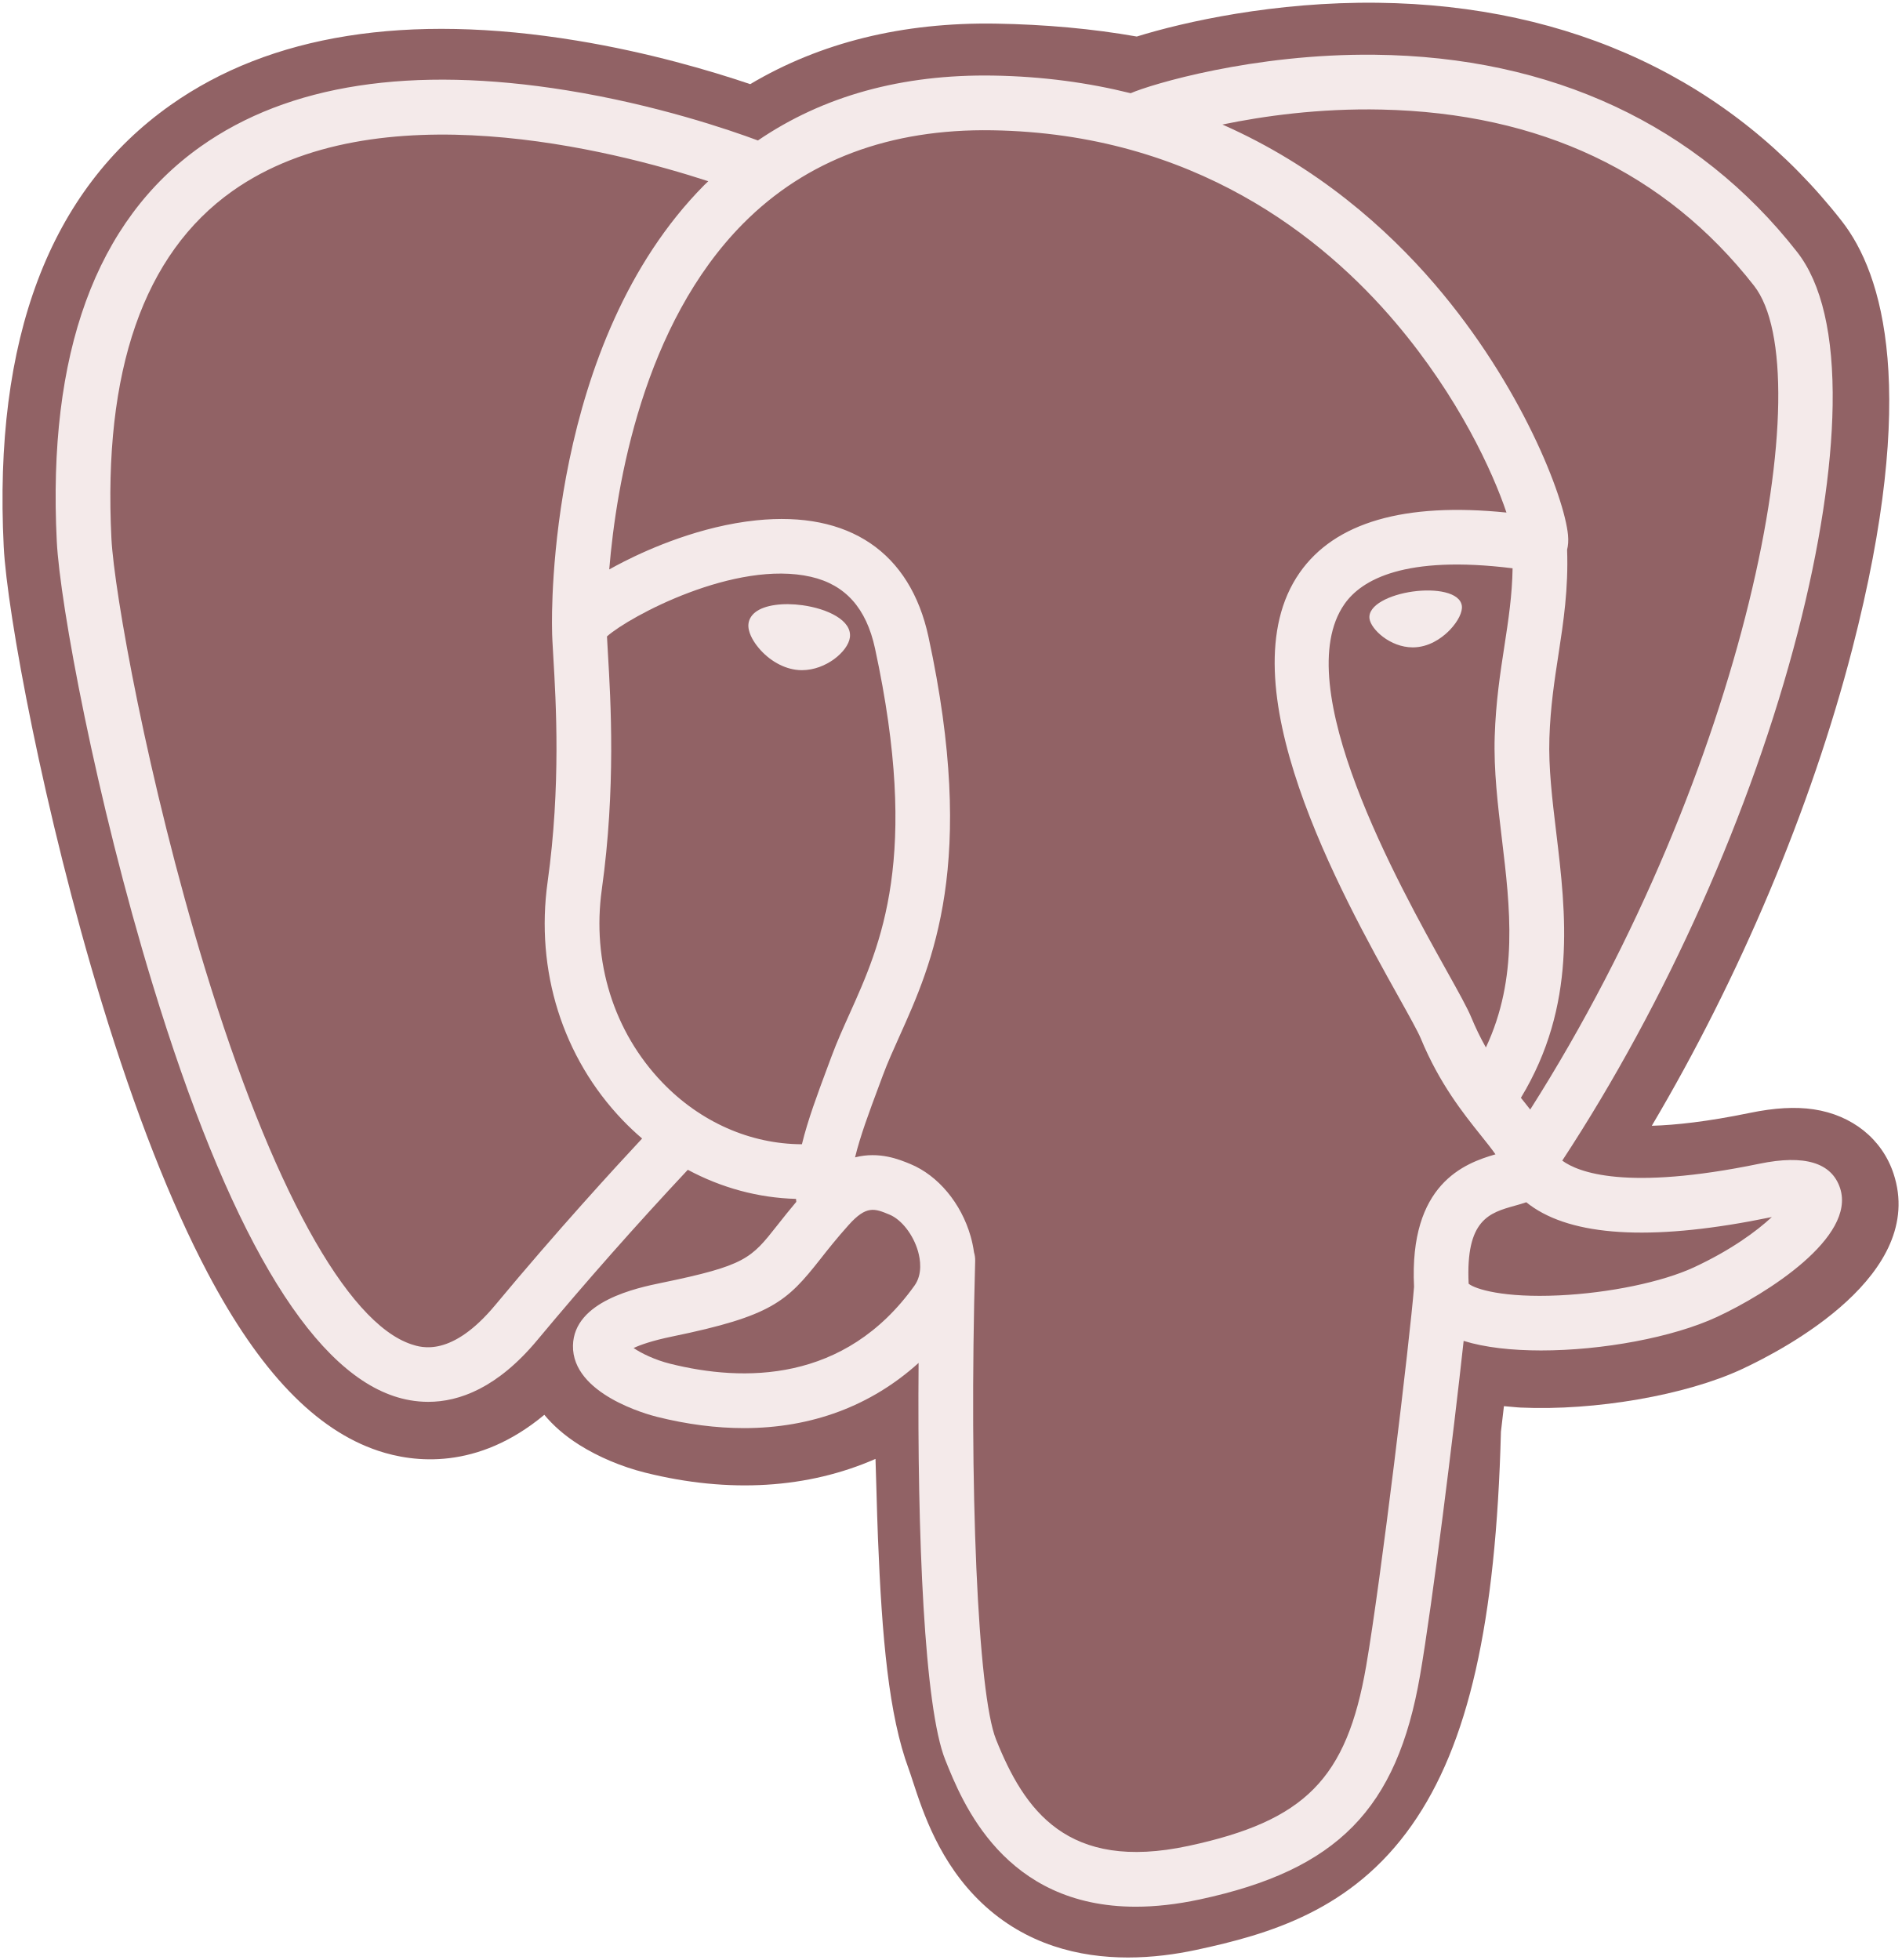
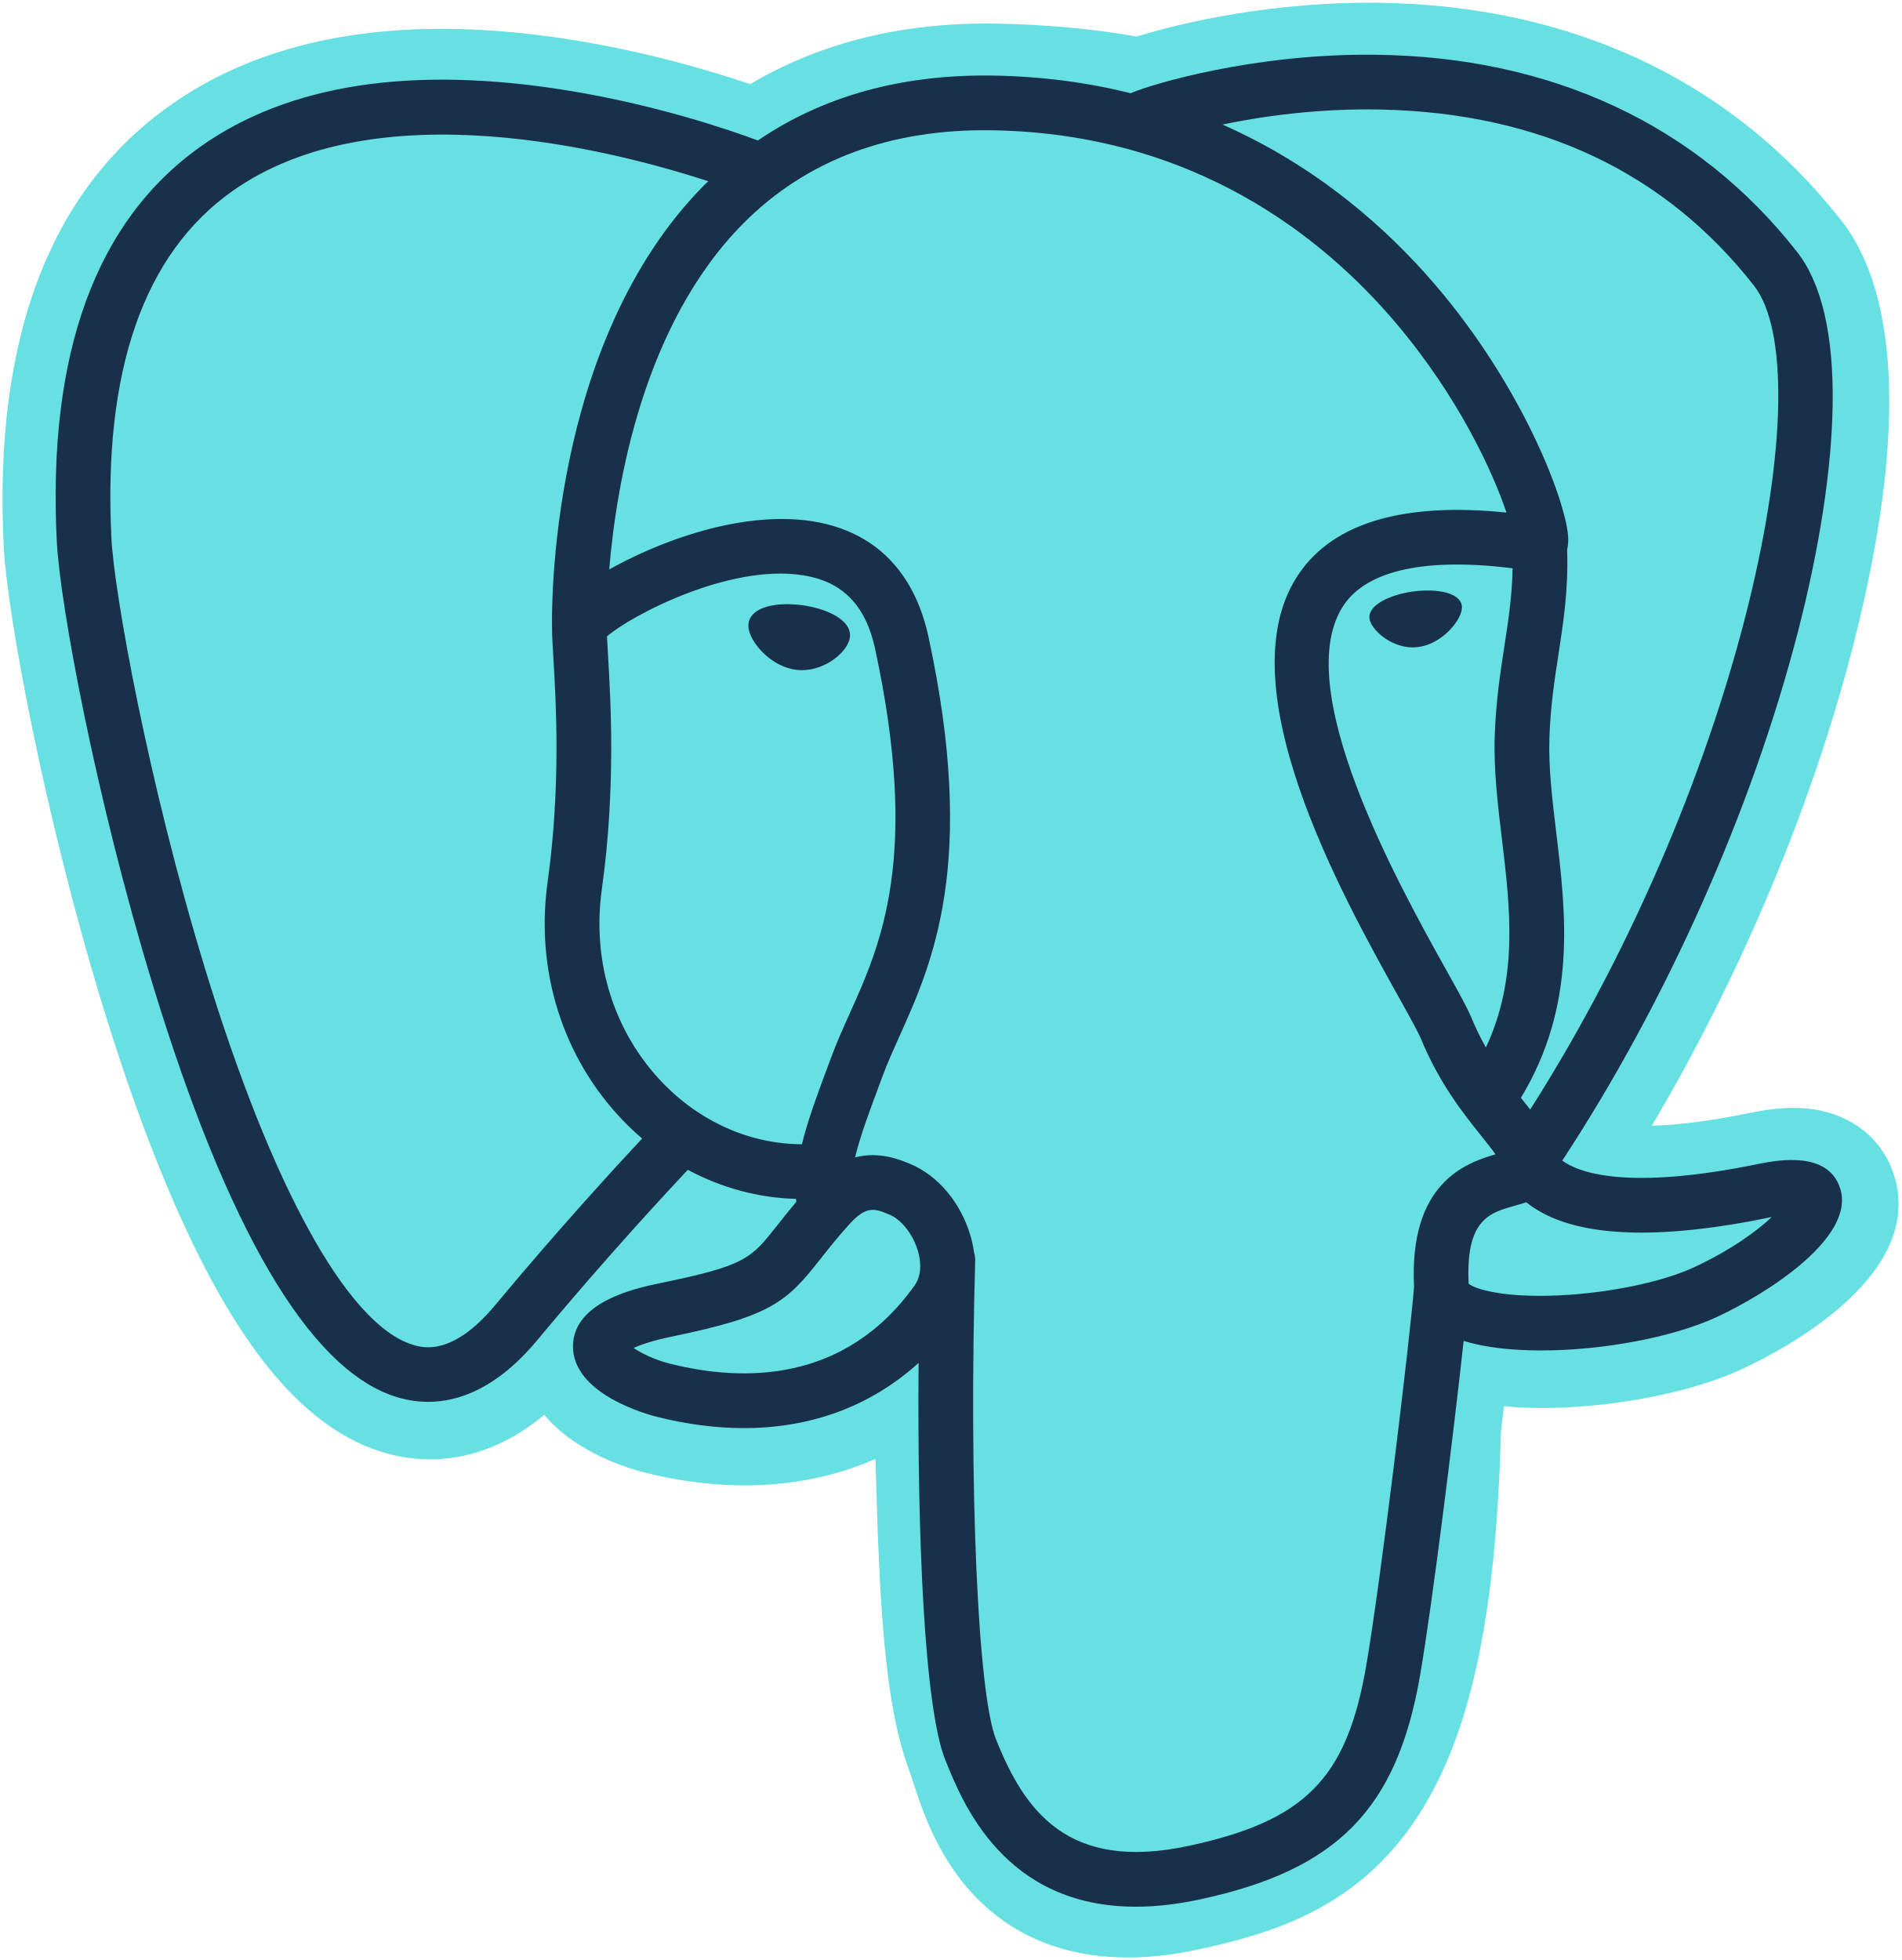
<svg xmlns="http://www.w3.org/2000/svg" width="0.97em" height="1em" viewBox="0 0 256 264">
-   <path fill="#916265" d="M255.008 158.086c-1.535-4.649-5.556-7.887-10.756-8.664c-2.452-.366-5.26-.21-8.583.475c-5.792 1.195-10.089 1.65-13.225 1.738c11.837-19.985 21.462-42.775 27.003-64.228c8.96-34.689 4.172-50.492-1.423-57.64C233.217 10.847 211.614.683 185.552.372c-13.903-.17-26.108 2.575-32.475 4.549c-5.928-1.046-12.302-1.63-18.99-1.738c-12.537-.2-23.614 2.533-33.079 8.15c-5.24-1.772-13.65-4.27-23.362-5.864c-22.842-3.75-41.252-.828-54.718 8.685C6.622 25.672-.937 45.684.461 73.634c.444 8.874 5.408 35.874 13.224 61.48c4.492 14.718 9.282 26.94 14.237 36.33c7.027 13.315 14.546 21.156 22.987 23.972c4.731 1.576 13.327 2.68 22.368-4.85c1.146 1.388 2.675 2.767 4.704 4.048c2.577 1.625 5.728 2.953 8.875 3.74c11.341 2.835 21.964 2.126 31.027-1.848c.056 1.612.099 3.152.135 4.482c.06 2.157.12 4.272.199 6.25c.537 13.374 1.447 23.773 4.143 31.049c.148.4.347 1.01.557 1.657c1.345 4.118 3.594 11.012 9.316 16.411c5.925 5.593 13.092 7.308 19.656 7.308c3.292 0 6.433-.432 9.188-1.022c9.82-2.105 20.973-5.311 29.041-16.799c7.628-10.86 11.336-27.217 12.007-52.99c.087-.729.167-1.425.244-2.088l.16-1.362l1.797.158l.463.031c10.002.456 22.232-1.665 29.743-5.154c5.935-2.754 24.954-12.795 20.476-26.351" />
-   <path fill="#916265" d="M237.906 160.722c-29.74 6.135-31.785-3.934-31.785-3.934c31.4-46.593 44.527-105.736 33.2-120.211c-30.904-39.485-84.399-20.811-85.292-20.327l-.287.052c-5.876-1.22-12.451-1.946-19.842-2.067c-13.456-.22-23.664 3.528-31.41 9.402c0 0-95.43-39.314-90.991 49.444c.944 18.882 27.064 142.873 58.218 105.422c11.387-13.695 22.39-25.274 22.39-25.274c5.464 3.63 12.006 5.482 18.864 4.817l.533-.452c-.166 1.7-.09 3.363.213 5.332c-8.026 8.967-5.667 10.541-21.711 13.844c-16.235 3.346-6.698 9.302-.471 10.86c7.549 1.887 25.013 4.561 36.813-11.958l-.47 1.885c3.144 2.519 5.352 16.383 4.982 28.952c-.37 12.568-.617 21.197 1.86 27.937c2.479 6.74 4.948 21.905 26.04 17.386c17.623-3.777 26.756-13.564 28.027-29.89c.901-11.606 2.942-9.89 3.07-20.267l1.637-4.912c1.887-15.733.3-20.809 11.157-18.448l2.64.232c7.99.363 18.45-1.286 24.589-4.139c13.218-6.134 21.058-16.377 8.024-13.686h.002" />
-   <path fill="#f4eaea" d="M108.076 81.525c-2.68-.373-5.107-.028-6.335.902c-.69.523-.904 1.129-.962 1.546c-.154 1.105.62 2.327 1.096 2.957c1.346 1.784 3.312 3.01 5.258 3.28c.282.04.563.058.842.058c3.245 0 6.196-2.527 6.456-4.392c.325-2.336-3.066-3.893-6.355-4.35m88.784.073c-.256-1.831-3.514-2.353-6.606-1.923c-3.088.43-6.082 1.824-5.832 3.659c.2 1.427 2.777 3.863 5.827 3.863c.258 0 .518-.017.78-.054c2.036-.282 3.53-1.575 4.24-2.32c1.08-1.136 1.706-2.402 1.591-3.225" />
-   <path fill="#f4eaea" d="M247.802 160.025c-1.134-3.429-4.784-4.532-10.848-3.28c-18.005 3.716-24.453 1.142-26.57-.417c13.995-21.32 25.508-47.092 31.719-71.137c2.942-11.39 4.567-21.968 4.7-30.59c.147-9.463-1.465-16.417-4.789-20.665c-13.402-17.125-33.072-26.311-56.882-26.563c-16.369-.184-30.199 4.005-32.88 5.183c-5.646-1.404-11.801-2.266-18.502-2.376c-12.288-.199-22.91 2.743-31.704 8.74c-3.82-1.422-13.692-4.811-25.765-6.756c-20.872-3.36-37.458-.814-49.294 7.571c-14.123 10.006-20.643 27.892-19.38 53.16c.425 8.501 5.269 34.653 12.913 59.698c10.062 32.964 21 51.625 32.508 55.464c1.347.449 2.9.763 4.613.763c4.198 0 9.345-1.892 14.7-8.33a529.832 529.832 0 0 1 20.261-22.926c4.524 2.428 9.494 3.784 14.577 3.92c.01.133.023.266.035.398a117.66 117.66 0 0 0-2.57 3.175c-3.522 4.471-4.255 5.402-15.592 7.736c-3.225.666-11.79 2.431-11.916 8.435c-.136 6.56 10.125 9.315 11.294 9.607c4.074 1.02 7.999 1.523 11.742 1.523c9.103 0 17.114-2.992 23.516-8.781c-.197 23.386.778 46.43 3.586 53.451c2.3 5.748 7.918 19.795 25.664 19.794c2.604 0 5.47-.303 8.623-.979c18.521-3.97 26.564-12.156 29.675-30.203c1.665-9.645 4.522-32.676 5.866-45.03c2.836.885 6.487 1.29 10.434 1.289c8.232 0 17.731-1.749 23.688-4.514c6.692-3.108 18.768-10.734 16.578-17.36Zm-44.106-83.48c-.061 3.647-.563 6.958-1.095 10.414c-.573 3.717-1.165 7.56-1.314 12.225c-.147 4.54.42 9.26.968 13.825c1.108 9.22 2.245 18.712-2.156 28.078a36.508 36.508 0 0 1-1.95-4.009c-.547-1.326-1.735-3.456-3.38-6.404c-6.399-11.476-21.384-38.35-13.713-49.316c2.285-3.264 8.084-6.62 22.64-4.813Zm-17.644-61.787c21.334.471 38.21 8.452 50.158 23.72c9.164 11.711-.927 64.998-30.14 110.969a171.33 171.33 0 0 0-.886-1.117l-.37-.462c7.549-12.467 6.073-24.802 4.759-35.738c-.54-4.488-1.05-8.727-.92-12.709c.134-4.22.692-7.84 1.232-11.34c.663-4.313 1.338-8.776 1.152-14.037c.139-.552.195-1.204.122-1.978c-.475-5.045-6.235-20.144-17.975-33.81c-6.422-7.475-15.787-15.84-28.574-21.482c5.5-1.14 13.021-2.203 21.442-2.016ZM66.674 175.778c-5.9 7.094-9.974 5.734-11.314 5.288c-8.73-2.912-18.86-21.364-27.791-50.624c-7.728-25.318-12.244-50.777-12.602-57.916c-1.128-22.578 4.345-38.313 16.268-46.769c19.404-13.76 51.306-5.524 64.125-1.347c-.184.182-.376.352-.558.537c-21.036 21.244-20.537 57.54-20.485 59.759c-.002.856.07 2.068.168 3.735c.362 6.105 1.036 17.467-.764 30.334c-1.672 11.957 2.014 23.66 10.111 32.109a36.275 36.275 0 0 0 2.617 2.468c-3.604 3.86-11.437 12.396-19.775 22.426Zm22.479-29.993c-6.526-6.81-9.49-16.282-8.133-25.99c1.9-13.592 1.199-25.43.822-31.79c-.053-.89-.1-1.67-.127-2.285c3.073-2.725 17.314-10.355 27.47-8.028c4.634 1.061 7.458 4.217 8.632 9.645c6.076 28.103.804 39.816-3.432 49.229c-.873 1.939-1.698 3.772-2.402 5.668l-.546 1.466c-1.382 3.706-2.668 7.152-3.465 10.424c-6.938-.02-13.687-2.984-18.819-8.34Zm1.065 37.9c-2.026-.506-3.848-1.385-4.917-2.114c.893-.42 2.482-.992 5.238-1.56c13.337-2.745 15.397-4.683 19.895-10.394c1.031-1.31 2.2-2.794 3.819-4.602l.002-.002c2.411-2.7 3.514-2.242 5.514-1.412c1.621.67 3.2 2.702 3.84 4.938c.303 1.056.643 3.06-.47 4.62c-9.396 13.156-23.088 12.987-32.921 10.526Zm69.799 64.952c-16.316 3.496-22.093-4.829-25.9-14.346c-2.457-6.144-3.665-33.85-2.808-64.447c.011-.407-.047-.8-.159-1.17a15.444 15.444 0 0 0-.456-2.162c-1.274-4.452-4.379-8.176-8.104-9.72c-1.48-.613-4.196-1.738-7.46-.903c.696-2.868 1.903-6.107 3.212-9.614l.549-1.475c.618-1.663 1.394-3.386 2.214-5.21c4.433-9.848 10.504-23.337 3.915-53.81c-2.468-11.414-10.71-16.988-23.204-15.693c-7.49.775-14.343 3.797-17.761 5.53c-.735.372-1.407.732-2.035 1.082c.954-11.5 4.558-32.992 18.04-46.59c8.489-8.56 19.794-12.788 33.568-12.56c27.14.444 44.544 14.372 54.366 25.979c8.464 10.001 13.047 20.076 14.876 25.51c-13.755-1.399-23.11 1.316-27.852 8.096c-10.317 14.748 5.644 43.372 13.315 57.129c1.407 2.521 2.621 4.7 3.003 5.626c2.498 6.054 5.732 10.096 8.093 13.046c.724.904 1.426 1.781 1.96 2.547c-4.166 1.201-11.649 3.976-10.967 17.847c-.55 6.96-4.461 39.546-6.448 51.059c-2.623 15.21-8.22 20.875-23.957 24.25Zm68.104-77.936c-4.26 1.977-11.389 3.46-18.161 3.779c-7.48.35-11.288-.838-12.184-1.569c-.42-8.644 2.797-9.547 6.202-10.503c.535-.15 1.057-.297 1.561-.473c.313.255.656.508 1.032.756c6.012 3.968 16.735 4.396 31.874 1.271l.166-.033c-2.042 1.909-5.536 4.471-10.49 6.772Z" />
+   <path fill="#66e0e2" d="M255.008 158.086c-1.535-4.649-5.556-7.887-10.756-8.664c-2.452-.366-5.26-.21-8.583.475c-5.792 1.195-10.089 1.65-13.225 1.738c11.837-19.985 21.462-42.775 27.003-64.228c8.96-34.689 4.172-50.492-1.423-57.64C233.217 10.847 211.614.683 185.552.372c-13.903-.17-26.108 2.575-32.475 4.549c-5.928-1.046-12.302-1.63-18.99-1.738c-12.537-.2-23.614 2.533-33.079 8.15c-5.24-1.772-13.65-4.27-23.362-5.864c-22.842-3.75-41.252-.828-54.718 8.685C6.622 25.672-.937 45.684.461 73.634c.444 8.874 5.408 35.874 13.224 61.48c4.492 14.718 9.282 26.94 14.237 36.33c7.027 13.315 14.546 21.156 22.987 23.972c4.731 1.576 13.327 2.68 22.368-4.85c1.146 1.388 2.675 2.767 4.704 4.048c2.577 1.625 5.728 2.953 8.875 3.74c11.341 2.835 21.964 2.126 31.027-1.848c.056 1.612.099 3.152.135 4.482c.06 2.157.12 4.272.199 6.25c.537 13.374 1.447 23.773 4.143 31.049c.148.4.347 1.01.557 1.657c1.345 4.118 3.594 11.012 9.316 16.411c5.925 5.593 13.092 7.308 19.656 7.308c3.292 0 6.433-.432 9.188-1.022c9.82-2.105 20.973-5.311 29.041-16.799c7.628-10.86 11.336-27.217 12.007-52.99c.087-.729.167-1.425.244-2.088l.16-1.362l1.797.158l.463.031c10.002.456 22.232-1.665 29.743-5.154c5.935-2.754 24.954-12.795 20.476-26.351" />
+   <path fill="#66e0e2" d="M237.906 160.722c-29.74 6.135-31.785-3.934-31.785-3.934c31.4-46.593 44.527-105.736 33.2-120.211c-30.904-39.485-84.399-20.811-85.292-20.327l-.287.052c-5.876-1.22-12.451-1.946-19.842-2.067c-13.456-.22-23.664 3.528-31.41 9.402c0 0-95.43-39.314-90.991 49.444c.944 18.882 27.064 142.873 58.218 105.422c11.387-13.695 22.39-25.274 22.39-25.274c5.464 3.63 12.006 5.482 18.864 4.817l.533-.452c-.166 1.7-.09 3.363.213 5.332c-8.026 8.967-5.667 10.541-21.711 13.844c-16.235 3.346-6.698 9.302-.471 10.86c7.549 1.887 25.013 4.561 36.813-11.958l-.47 1.885c3.144 2.519 5.352 16.383 4.982 28.952c-.37 12.568-.617 21.197 1.86 27.937c2.479 6.74 4.948 21.905 26.04 17.386c17.623-3.777 26.756-13.564 28.027-29.89c.901-11.606 2.942-9.89 3.07-20.267l1.637-4.912c1.887-15.733.3-20.809 11.157-18.448l2.64.232c7.99.363 18.45-1.286 24.589-4.139c13.218-6.134 21.058-16.377 8.024-13.686h.002" />
+   <path fill="rgb(25, 48, 75)" d="M108.076 81.525c-2.68-.373-5.107-.028-6.335.902c-.69.523-.904 1.129-.962 1.546c-.154 1.105.62 2.327 1.096 2.957c1.346 1.784 3.312 3.01 5.258 3.28c.282.04.563.058.842.058c3.245 0 6.196-2.527 6.456-4.392c.325-2.336-3.066-3.893-6.355-4.35m88.784.073c-.256-1.831-3.514-2.353-6.606-1.923c-3.088.43-6.082 1.824-5.832 3.659c.2 1.427 2.777 3.863 5.827 3.863c.258 0 .518-.017.78-.054c2.036-.282 3.53-1.575 4.24-2.32c1.08-1.136 1.706-2.402 1.591-3.225" />
+   <path fill="rgb(25, 48, 75)" d="M247.802 160.025c-1.134-3.429-4.784-4.532-10.848-3.28c-18.005 3.716-24.453 1.142-26.57-.417c13.995-21.32 25.508-47.092 31.719-71.137c2.942-11.39 4.567-21.968 4.7-30.59c.147-9.463-1.465-16.417-4.789-20.665c-13.402-17.125-33.072-26.311-56.882-26.563c-16.369-.184-30.199 4.005-32.88 5.183c-5.646-1.404-11.801-2.266-18.502-2.376c-12.288-.199-22.91 2.743-31.704 8.74c-3.82-1.422-13.692-4.811-25.765-6.756c-20.872-3.36-37.458-.814-49.294 7.571c-14.123 10.006-20.643 27.892-19.38 53.16c.425 8.501 5.269 34.653 12.913 59.698c10.062 32.964 21 51.625 32.508 55.464c1.347.449 2.9.763 4.613.763c4.198 0 9.345-1.892 14.7-8.33a529.832 529.832 0 0 1 20.261-22.926c4.524 2.428 9.494 3.784 14.577 3.92c.01.133.023.266.035.398a117.66 117.66 0 0 0-2.57 3.175c-3.522 4.471-4.255 5.402-15.592 7.736c-3.225.666-11.79 2.431-11.916 8.435c-.136 6.56 10.125 9.315 11.294 9.607c4.074 1.02 7.999 1.523 11.742 1.523c9.103 0 17.114-2.992 23.516-8.781c-.197 23.386.778 46.43 3.586 53.451c2.3 5.748 7.918 19.795 25.664 19.794c2.604 0 5.47-.303 8.623-.979c18.521-3.97 26.564-12.156 29.675-30.203c1.665-9.645 4.522-32.676 5.866-45.03c2.836.885 6.487 1.29 10.434 1.289c8.232 0 17.731-1.749 23.688-4.514c6.692-3.108 18.768-10.734 16.578-17.36Zm-44.106-83.48c-.061 3.647-.563 6.958-1.095 10.414c-.573 3.717-1.165 7.56-1.314 12.225c-.147 4.54.42 9.26.968 13.825c1.108 9.22 2.245 18.712-2.156 28.078a36.508 36.508 0 0 1-1.95-4.009c-.547-1.326-1.735-3.456-3.38-6.404c-6.399-11.476-21.384-38.35-13.713-49.316c2.285-3.264 8.084-6.62 22.64-4.813Zm-17.644-61.787c21.334.471 38.21 8.452 50.158 23.72c9.164 11.711-.927 64.998-30.14 110.969a171.33 171.33 0 0 0-.886-1.117l-.37-.462c7.549-12.467 6.073-24.802 4.759-35.738c-.54-4.488-1.05-8.727-.92-12.709c.134-4.22.692-7.84 1.232-11.34c.663-4.313 1.338-8.776 1.152-14.037c.139-.552.195-1.204.122-1.978c-.475-5.045-6.235-20.144-17.975-33.81c-6.422-7.475-15.787-15.84-28.574-21.482c5.5-1.14 13.021-2.203 21.442-2.016ZM66.674 175.778c-5.9 7.094-9.974 5.734-11.314 5.288c-8.73-2.912-18.86-21.364-27.791-50.624c-7.728-25.318-12.244-50.777-12.602-57.916c-1.128-22.578 4.345-38.313 16.268-46.769c19.404-13.76 51.306-5.524 64.125-1.347c-.184.182-.376.352-.558.537c-21.036 21.244-20.537 57.54-20.485 59.759c-.002.856.07 2.068.168 3.735c.362 6.105 1.036 17.467-.764 30.334c-1.672 11.957 2.014 23.66 10.111 32.109a36.275 36.275 0 0 0 2.617 2.468c-3.604 3.86-11.437 12.396-19.775 22.426Zm22.479-29.993c-6.526-6.81-9.49-16.282-8.133-25.99c1.9-13.592 1.199-25.43.822-31.79c-.053-.89-.1-1.67-.127-2.285c3.073-2.725 17.314-10.355 27.47-8.028c4.634 1.061 7.458 4.217 8.632 9.645c6.076 28.103.804 39.816-3.432 49.229c-.873 1.939-1.698 3.772-2.402 5.668l-.546 1.466c-1.382 3.706-2.668 7.152-3.465 10.424c-6.938-.02-13.687-2.984-18.819-8.34Zm1.065 37.9c-2.026-.506-3.848-1.385-4.917-2.114c.893-.42 2.482-.992 5.238-1.56c13.337-2.745 15.397-4.683 19.895-10.394c1.031-1.31 2.2-2.794 3.819-4.602l.002-.002c2.411-2.7 3.514-2.242 5.514-1.412c1.621.67 3.2 2.702 3.84 4.938c.303 1.056.643 3.06-.47 4.62c-9.396 13.156-23.088 12.987-32.921 10.526Zm69.799 64.952c-16.316 3.496-22.093-4.829-25.9-14.346c-2.457-6.144-3.665-33.85-2.808-64.447c.011-.407-.047-.8-.159-1.17a15.444 15.444 0 0 0-.456-2.162c-1.274-4.452-4.379-8.176-8.104-9.72c-1.48-.613-4.196-1.738-7.46-.903c.696-2.868 1.903-6.107 3.212-9.614l.549-1.475c.618-1.663 1.394-3.386 2.214-5.21c4.433-9.848 10.504-23.337 3.915-53.81c-2.468-11.414-10.71-16.988-23.204-15.693c-7.49.775-14.343 3.797-17.761 5.53c-.735.372-1.407.732-2.035 1.082c.954-11.5 4.558-32.992 18.04-46.59c8.489-8.56 19.794-12.788 33.568-12.56c27.14.444 44.544 14.372 54.366 25.979c8.464 10.001 13.047 20.076 14.876 25.51c-13.755-1.399-23.11 1.316-27.852 8.096c-10.317 14.748 5.644 43.372 13.315 57.129c1.407 2.521 2.621 4.7 3.003 5.626c2.498 6.054 5.732 10.096 8.093 13.046c.724.904 1.426 1.781 1.96 2.547c-4.166 1.201-11.649 3.976-10.967 17.847c-.55 6.96-4.461 39.546-6.448 51.059c-2.623 15.21-8.22 20.875-23.957 24.25Zm68.104-77.936c-4.26 1.977-11.389 3.46-18.161 3.779c-7.48.35-11.288-.838-12.184-1.569c-.42-8.644 2.797-9.547 6.202-10.503c.535-.15 1.057-.297 1.561-.473c.313.255.656.508 1.032.756c6.012 3.968 16.735 4.396 31.874 1.271l.166-.033c-2.042 1.909-5.536 4.471-10.49 6.772Z" />
</svg>
